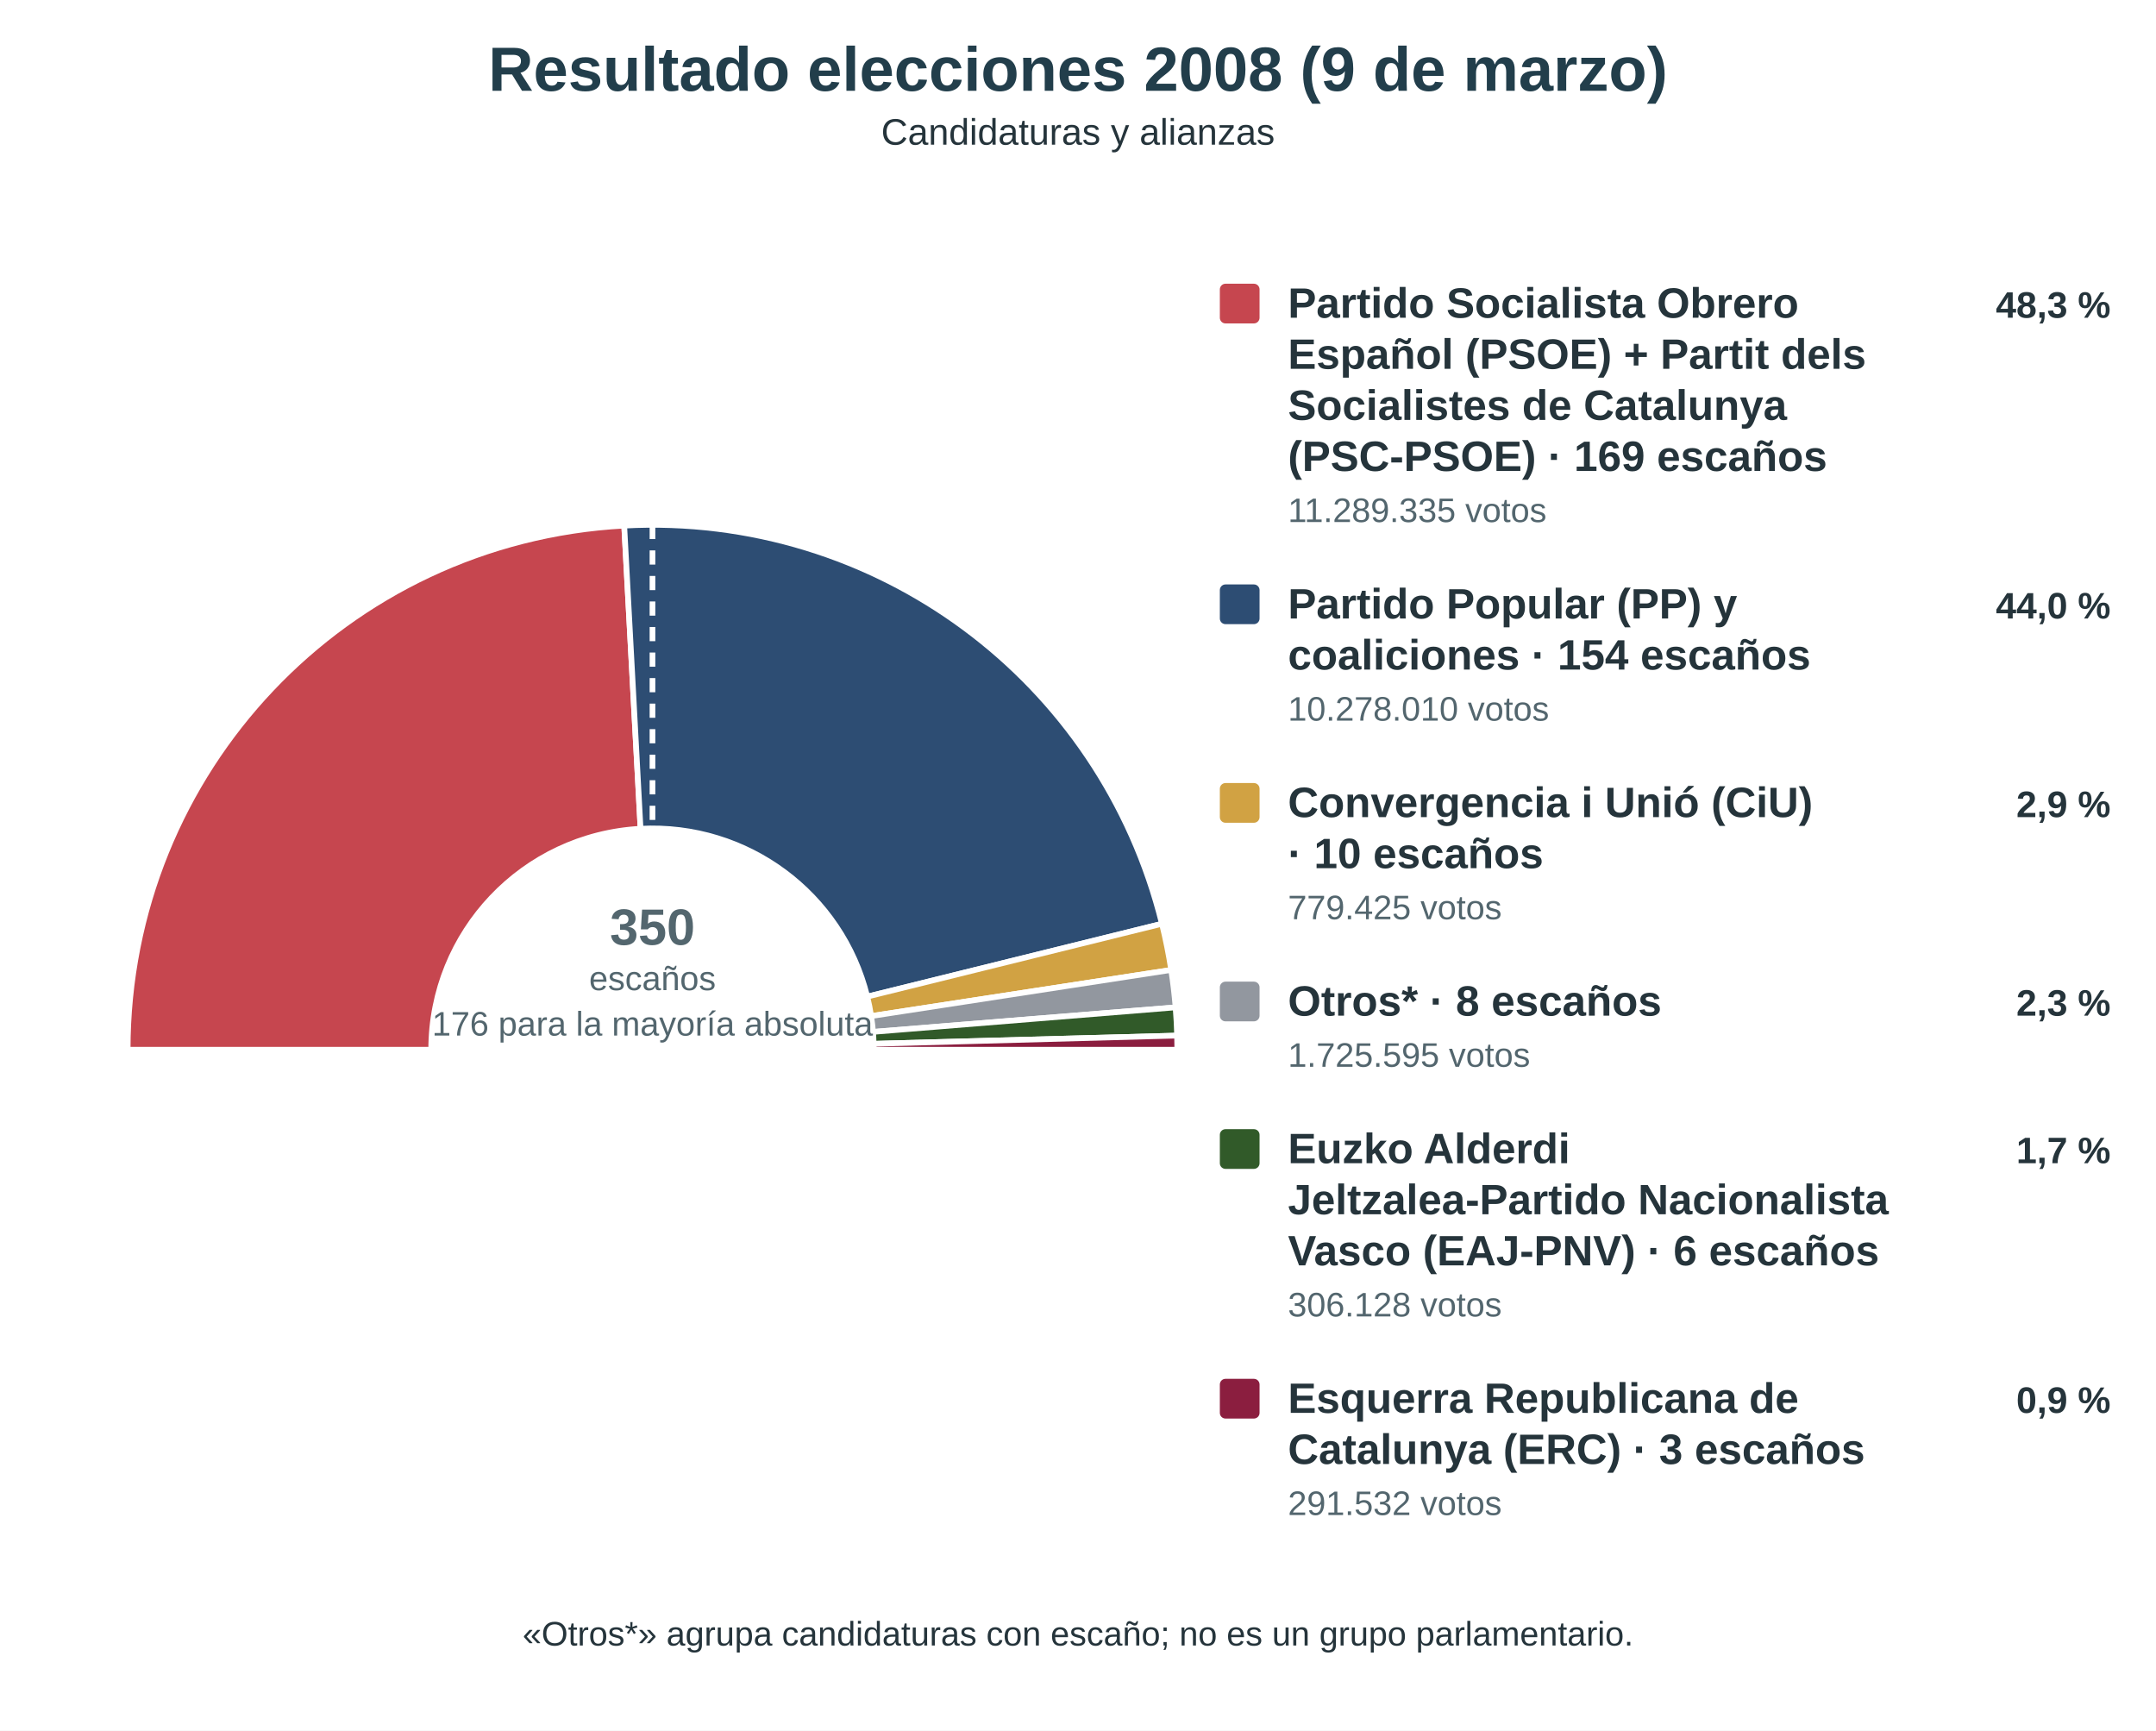
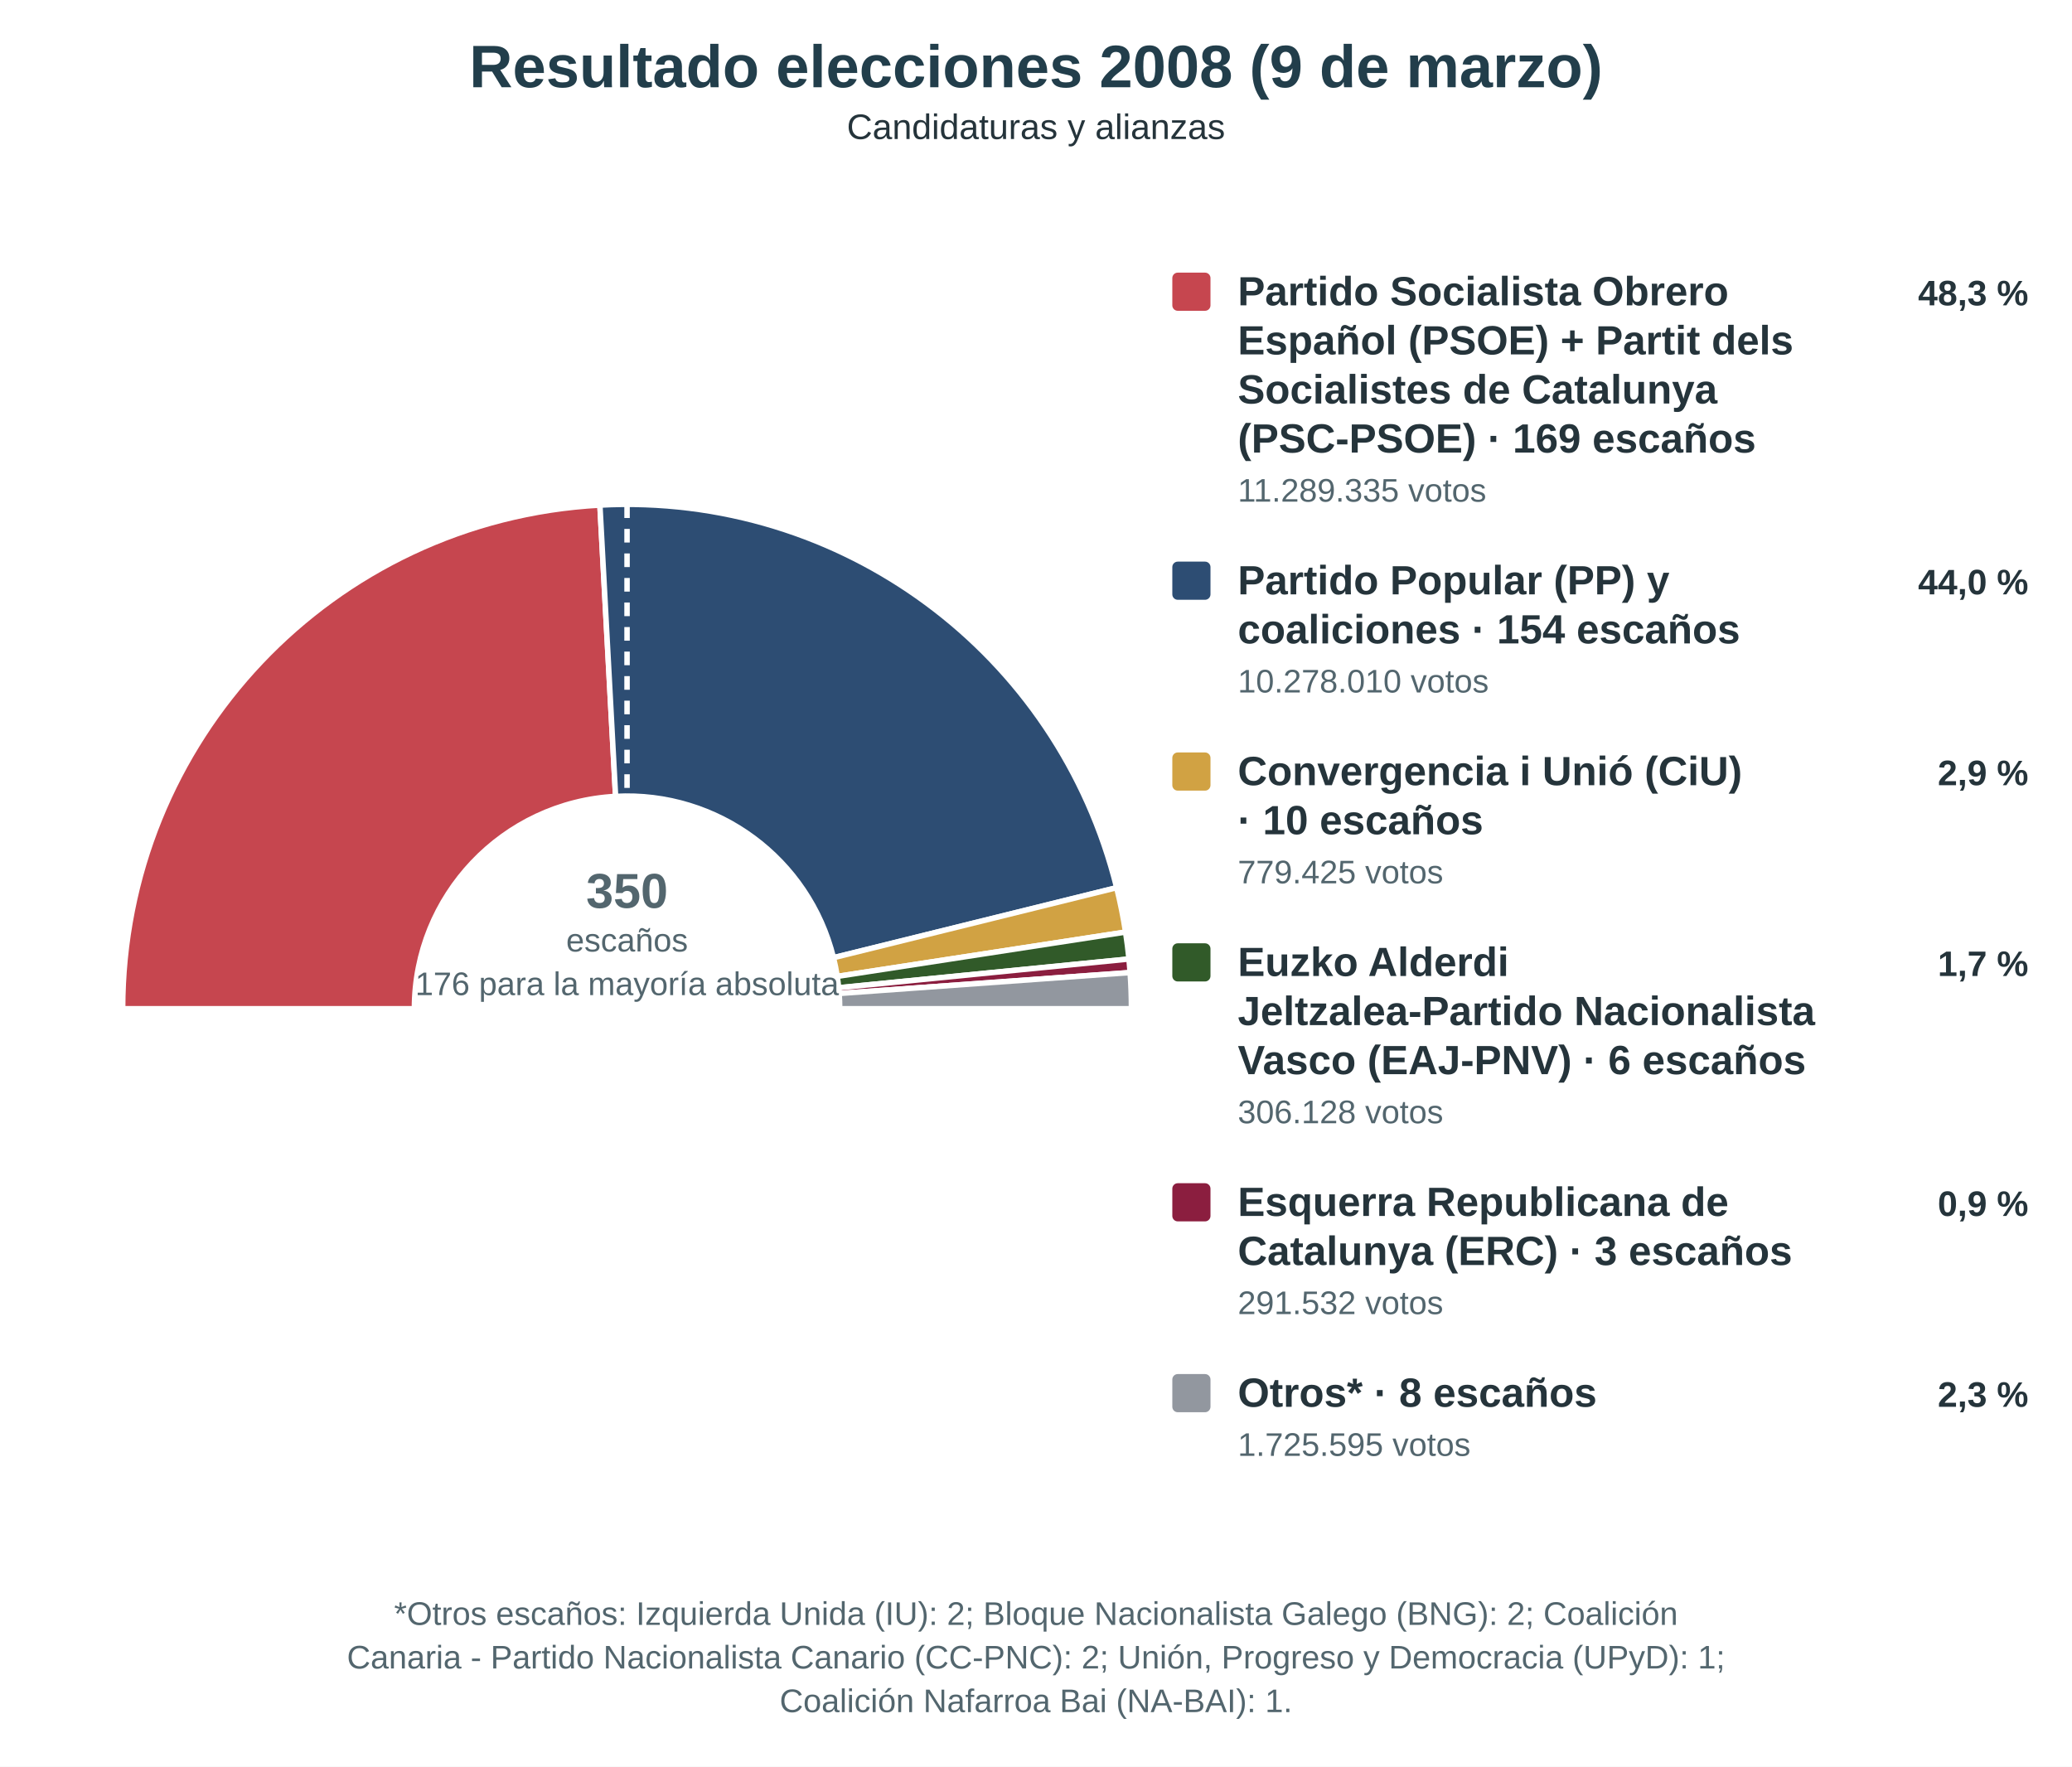
- <svg xmlns="http://www.w3.org/2000/svg" width="760" height="610" viewBox="0 0 760 610" role="img" aria-labelledby="title desc">
-   <style>text{font-family:"Arial Narrow",Arial,sans-serif;fill:#25343b}.title{font-size:22px;font-weight:700;fill:#223e4b}.subtitle{font-size:13px}.party{font-size:15px;font-weight:700}.share{font-size:13px;font-weight:600}.metric{font-size:12px;fill:#53666e}.center-seat{font-size:18px;font-weight:700;fill:#53666e}.center-note{font-size:12px;fill:#53666e}.footnote{font-size:12px}.sector{stroke:#fff;stroke-width:2}</style>
-   <rect width="760" height="610" fill="#fff" />
+ <svg xmlns="http://www.w3.org/2000/svg" width="760" height="648" viewBox="0 0 760 648" role="img" aria-labelledby="title desc">
+   <style>text{font-family:"Arial Narrow",Arial,sans-serif;fill:#25343b}.title{font-size:22px;font-weight:700;fill:#223e4b}.subtitle{font-size:13px}.party{font-size:15px;font-weight:700}.share{font-size:13px;font-weight:600}.metric{font-size:12px;fill:#53666e}.center-seat{font-size:18px;font-weight:700;fill:#53666e}.center-note{font-size:12px;fill:#53666e}.other-seats-note{font-size:12px;fill:#53666e}.sector{stroke:#fff;stroke-width:2}</style>
+   <rect width="760" height="648" fill="#fff" />
  <text class="title" x="380" y="32" text-anchor="middle">Resultado elecciones 2008 (9 de marzo)</text>
  <text class="subtitle" x="380" y="51" text-anchor="middle">Candidaturas y alianzas</text>
  <path class="sector" data-party="PSOE + PSC" data-seats="169" data-seat-percent="48.286" fill="#c6464f" d="M45.00,370.00 A185,185 0 0 1 220.04,185.27 L225.80,292.11 A78,78 0 0 0 152.00,370.00 Z" />
  <path class="sector" data-party="Partido Popular (PP) y coaliciones" data-seats="154" data-seat-percent="44.000" fill="#2d4d73" d="M220.04,185.27 A185,185 0 0 1 409.59,325.60 L305.72,351.28 A78,78 0 0 0 225.80,292.11 Z" />
  <path class="sector" data-party="Convergencia i Unió (CiU)" data-seats="10" data-seat-percent="2.857" fill="#d1a243" d="M409.59,325.60 A185,185 0 0 1 412.85,341.88 L307.09,358.14 A78,78 0 0 0 305.72,351.28 Z" />
-   <path class="sector" data-party="Otros*" data-seats="8" data-seat-percent="2.286" fill="#92979f" d="M412.85,341.88 A185,185 0 0 1 414.40,355.07 L307.75,363.71 A78,78 0 0 0 307.09,358.14 Z" />
-   <path class="sector" data-party="Euzko Alderdi Jeltzalea-Partido Nacionalista Vasco (EAJ-PNV)" data-seats="6" data-seat-percent="1.714" fill="#315a29" d="M414.40,355.07 A185,185 0 0 1 414.93,365.02 L307.97,367.90 A78,78 0 0 0 307.75,363.71 Z" />
-   <path class="sector" data-party="Esquerra Republicana de Catalunya (ERC)" data-seats="3" data-seat-percent="0.857" fill="#8b1e3f" d="M414.93,365.02 A185,185 0 0 1 415.00,370.00 L308.00,370.00 A78,78 0 0 0 307.97,367.90 Z" />
+   <path class="sector" data-party="Euzko Alderdi Jeltzalea-Partido Nacionalista Vasco (EAJ-PNV)" data-seats="6" data-seat-percent="1.714" fill="#315a29" d="M412.85,341.88 A185,185 0 0 1 414.10,351.76 L307.62,362.31 A78,78 0 0 0 307.09,358.14 Z" />
+   <path class="sector" data-party="Esquerra Republicana de Catalunya (ERC)" data-seats="3" data-seat-percent="0.857" fill="#8b1e3f" d="M414.10,351.76 A185,185 0 0 1 414.52,356.73 L307.80,364.40 A78,78 0 0 0 307.62,362.31 Z" />
+   <path class="sector" data-party="Otros*" data-seats="8" data-seat-percent="2.286" fill="#92979f" d="M414.52,356.73 A185,185 0 0 1 415.00,370.00 L308.00,370.00 A78,78 0 0 0 307.80,364.40 Z" />
  <line x1="230" y1="185" x2="230" y2="292" stroke="#fff" stroke-width="2" stroke-dasharray="5 4" />
  <circle cx="230" cy="370" r="77" fill="#fff" />
  <text class="center-seat" x="230" y="333" text-anchor="middle">350</text>
  <text class="center-note" x="230" y="349" text-anchor="middle">escaños</text>
  <text class="center-note" x="230" y="365" text-anchor="middle">176 para la mayoría absoluta</text>
  <rect x="430" y="100" width="14" height="14" rx="2" fill="#c6464f" />
  <text class="party" x="454" y="112">Partido Socialista Obrero</text>
  <text class="share" x="744" y="112" text-anchor="end">48,3 %</text>
  <text class="party" x="454" y="130">Español (PSOE) + Partit dels</text>
  <text class="party" x="454" y="148">Socialistes de Catalunya</text>
  <text class="party" x="454" y="166">(PSC-PSOE) · 169 escaños</text>
  <text class="metric" x="454" y="184">11.289.335 votos</text>
  <rect x="430" y="206" width="14" height="14" rx="2" fill="#2d4d73" />
  <text class="party" x="454" y="218">Partido Popular (PP) y</text>
  <text class="share" x="744" y="218" text-anchor="end">44,0 %</text>
  <text class="party" x="454" y="236">coaliciones · 154 escaños</text>
  <text class="metric" x="454" y="254">10.278.010 votos</text>
  <rect x="430" y="276" width="14" height="14" rx="2" fill="#d1a243" />
  <text class="party" x="454" y="288">Convergencia i Unió (CiU)</text>
  <text class="share" x="744" y="288" text-anchor="end">2,9 %</text>
  <text class="party" x="454" y="306">· 10 escaños</text>
  <text class="metric" x="454" y="324">779.425 votos</text>
-   <rect x="430" y="346" width="14" height="14" rx="2" fill="#92979f" />
-   <text class="party" x="454" y="358">Otros* · 8 escaños</text>
-   <text class="share" x="744" y="358" text-anchor="end">2,3 %</text>
-   <text class="metric" x="454" y="376">1.725.595 votos</text>
-   <rect x="430" y="398" width="14" height="14" rx="2" fill="#315a29" />
-   <text class="party" x="454" y="410">Euzko Alderdi</text>
-   <text class="share" x="744" y="410" text-anchor="end">1,7 %</text>
-   <text class="party" x="454" y="428">Jeltzalea-Partido Nacionalista</text>
-   <text class="party" x="454" y="446">Vasco (EAJ-PNV) · 6 escaños</text>
-   <text class="metric" x="454" y="464">306.128 votos</text>
-   <rect x="430" y="486" width="14" height="14" rx="2" fill="#8b1e3f" />
-   <text class="party" x="454" y="498">Esquerra Republicana de</text>
-   <text class="share" x="744" y="498" text-anchor="end">0,9 %</text>
-   <text class="party" x="454" y="516">Catalunya (ERC) · 3 escaños</text>
-   <text class="metric" x="454" y="534">291.532 votos</text>
-   <text class="footnote" x="380" y="580" text-anchor="middle">«Otros*» agrupa candidaturas con escaño; no es un grupo parlamentario.</text>
+   <rect x="430" y="346" width="14" height="14" rx="2" fill="#315a29" />
+   <text class="party" x="454" y="358">Euzko Alderdi</text>
+   <text class="share" x="744" y="358" text-anchor="end">1,7 %</text>
+   <text class="party" x="454" y="376">Jeltzalea-Partido Nacionalista</text>
+   <text class="party" x="454" y="394">Vasco (EAJ-PNV) · 6 escaños</text>
+   <text class="metric" x="454" y="412">306.128 votos</text>
+   <rect x="430" y="434" width="14" height="14" rx="2" fill="#8b1e3f" />
+   <text class="party" x="454" y="446">Esquerra Republicana de</text>
+   <text class="share" x="744" y="446" text-anchor="end">0,9 %</text>
+   <text class="party" x="454" y="464">Catalunya (ERC) · 3 escaños</text>
+   <text class="metric" x="454" y="482">291.532 votos</text>
+   <rect x="430" y="504" width="14" height="14" rx="2" fill="#92979f" />
+   <text class="party" x="454" y="516">Otros* · 8 escaños</text>
+   <text class="share" x="744" y="516" text-anchor="end">2,3 %</text>
+   <text class="metric" x="454" y="534">1.725.595 votos</text>
+   <text class="other-seats-note" x="380" y="596" text-anchor="middle">*Otros escaños: Izquierda Unida (IU): 2; Bloque Nacionalista Galego (BNG): 2; Coalición</text>
+   <text class="other-seats-note" x="380" y="612" text-anchor="middle">Canaria - Partido Nacionalista Canario (CC-PNC): 2; Unión, Progreso y Democracia (UPyD): 1;</text>
+   <text class="other-seats-note" x="380" y="628" text-anchor="middle">Coalición Nafarroa Bai (NA-BAI): 1.</text>
</svg>
